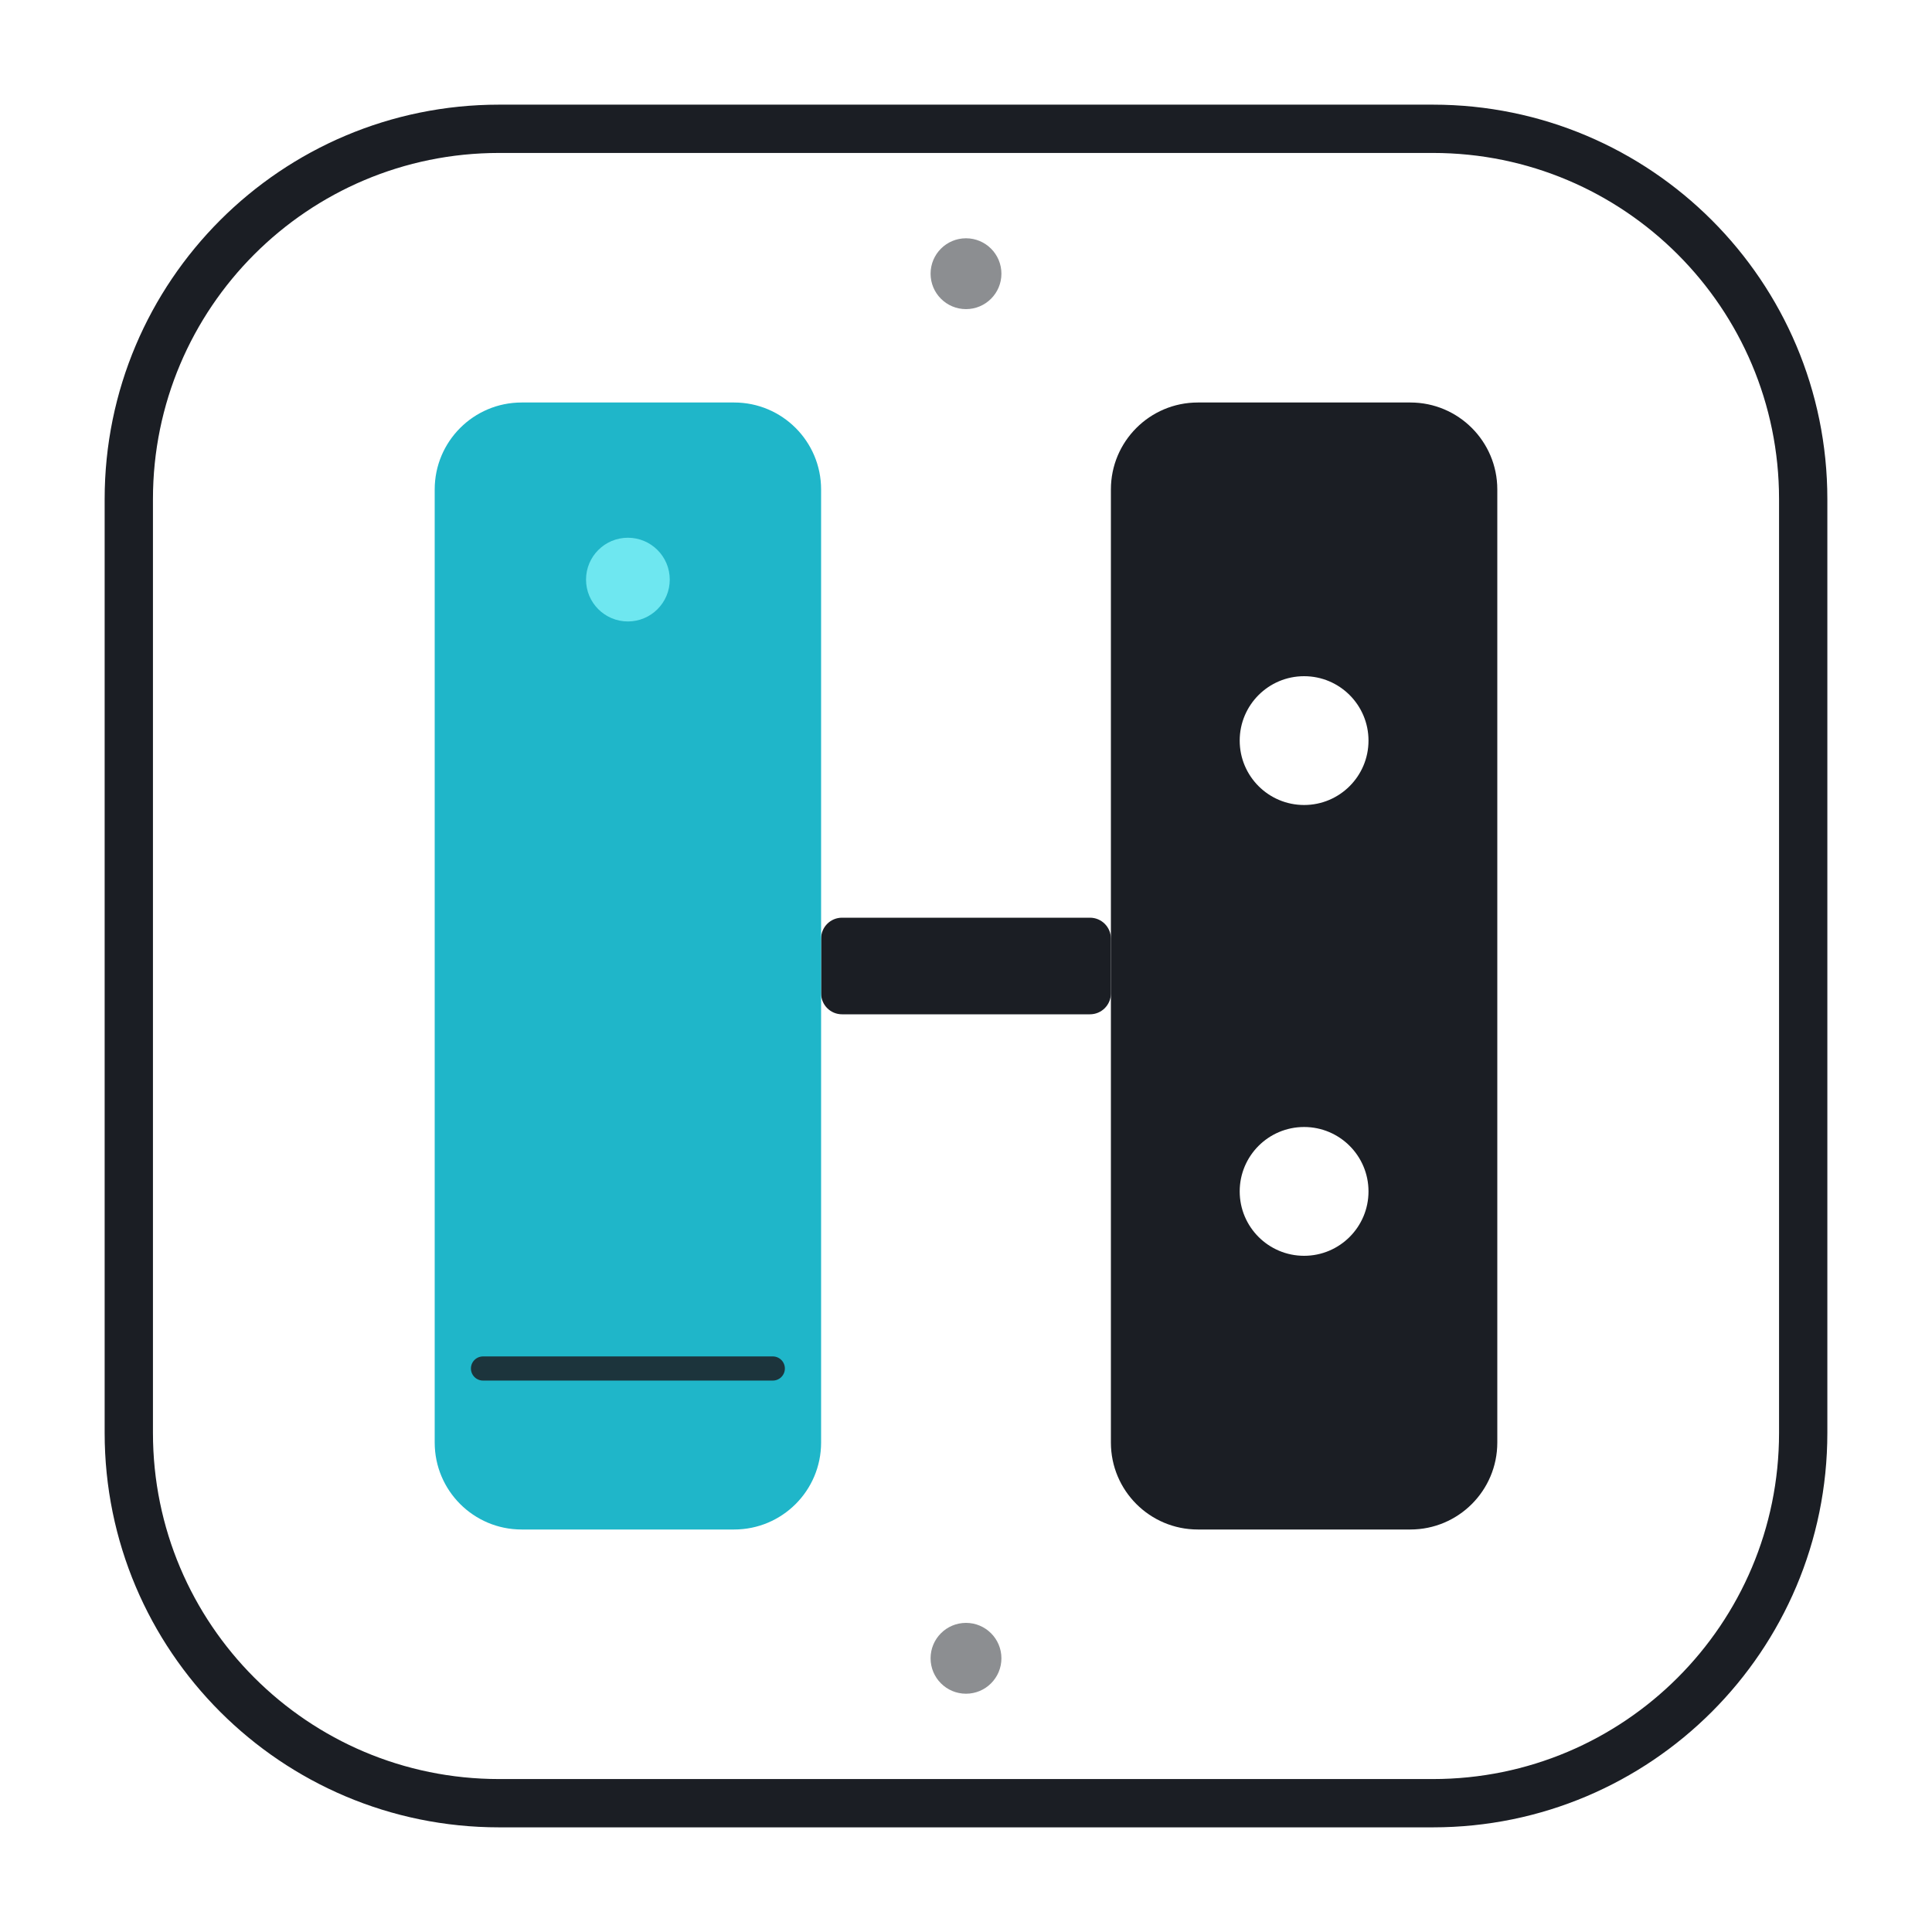
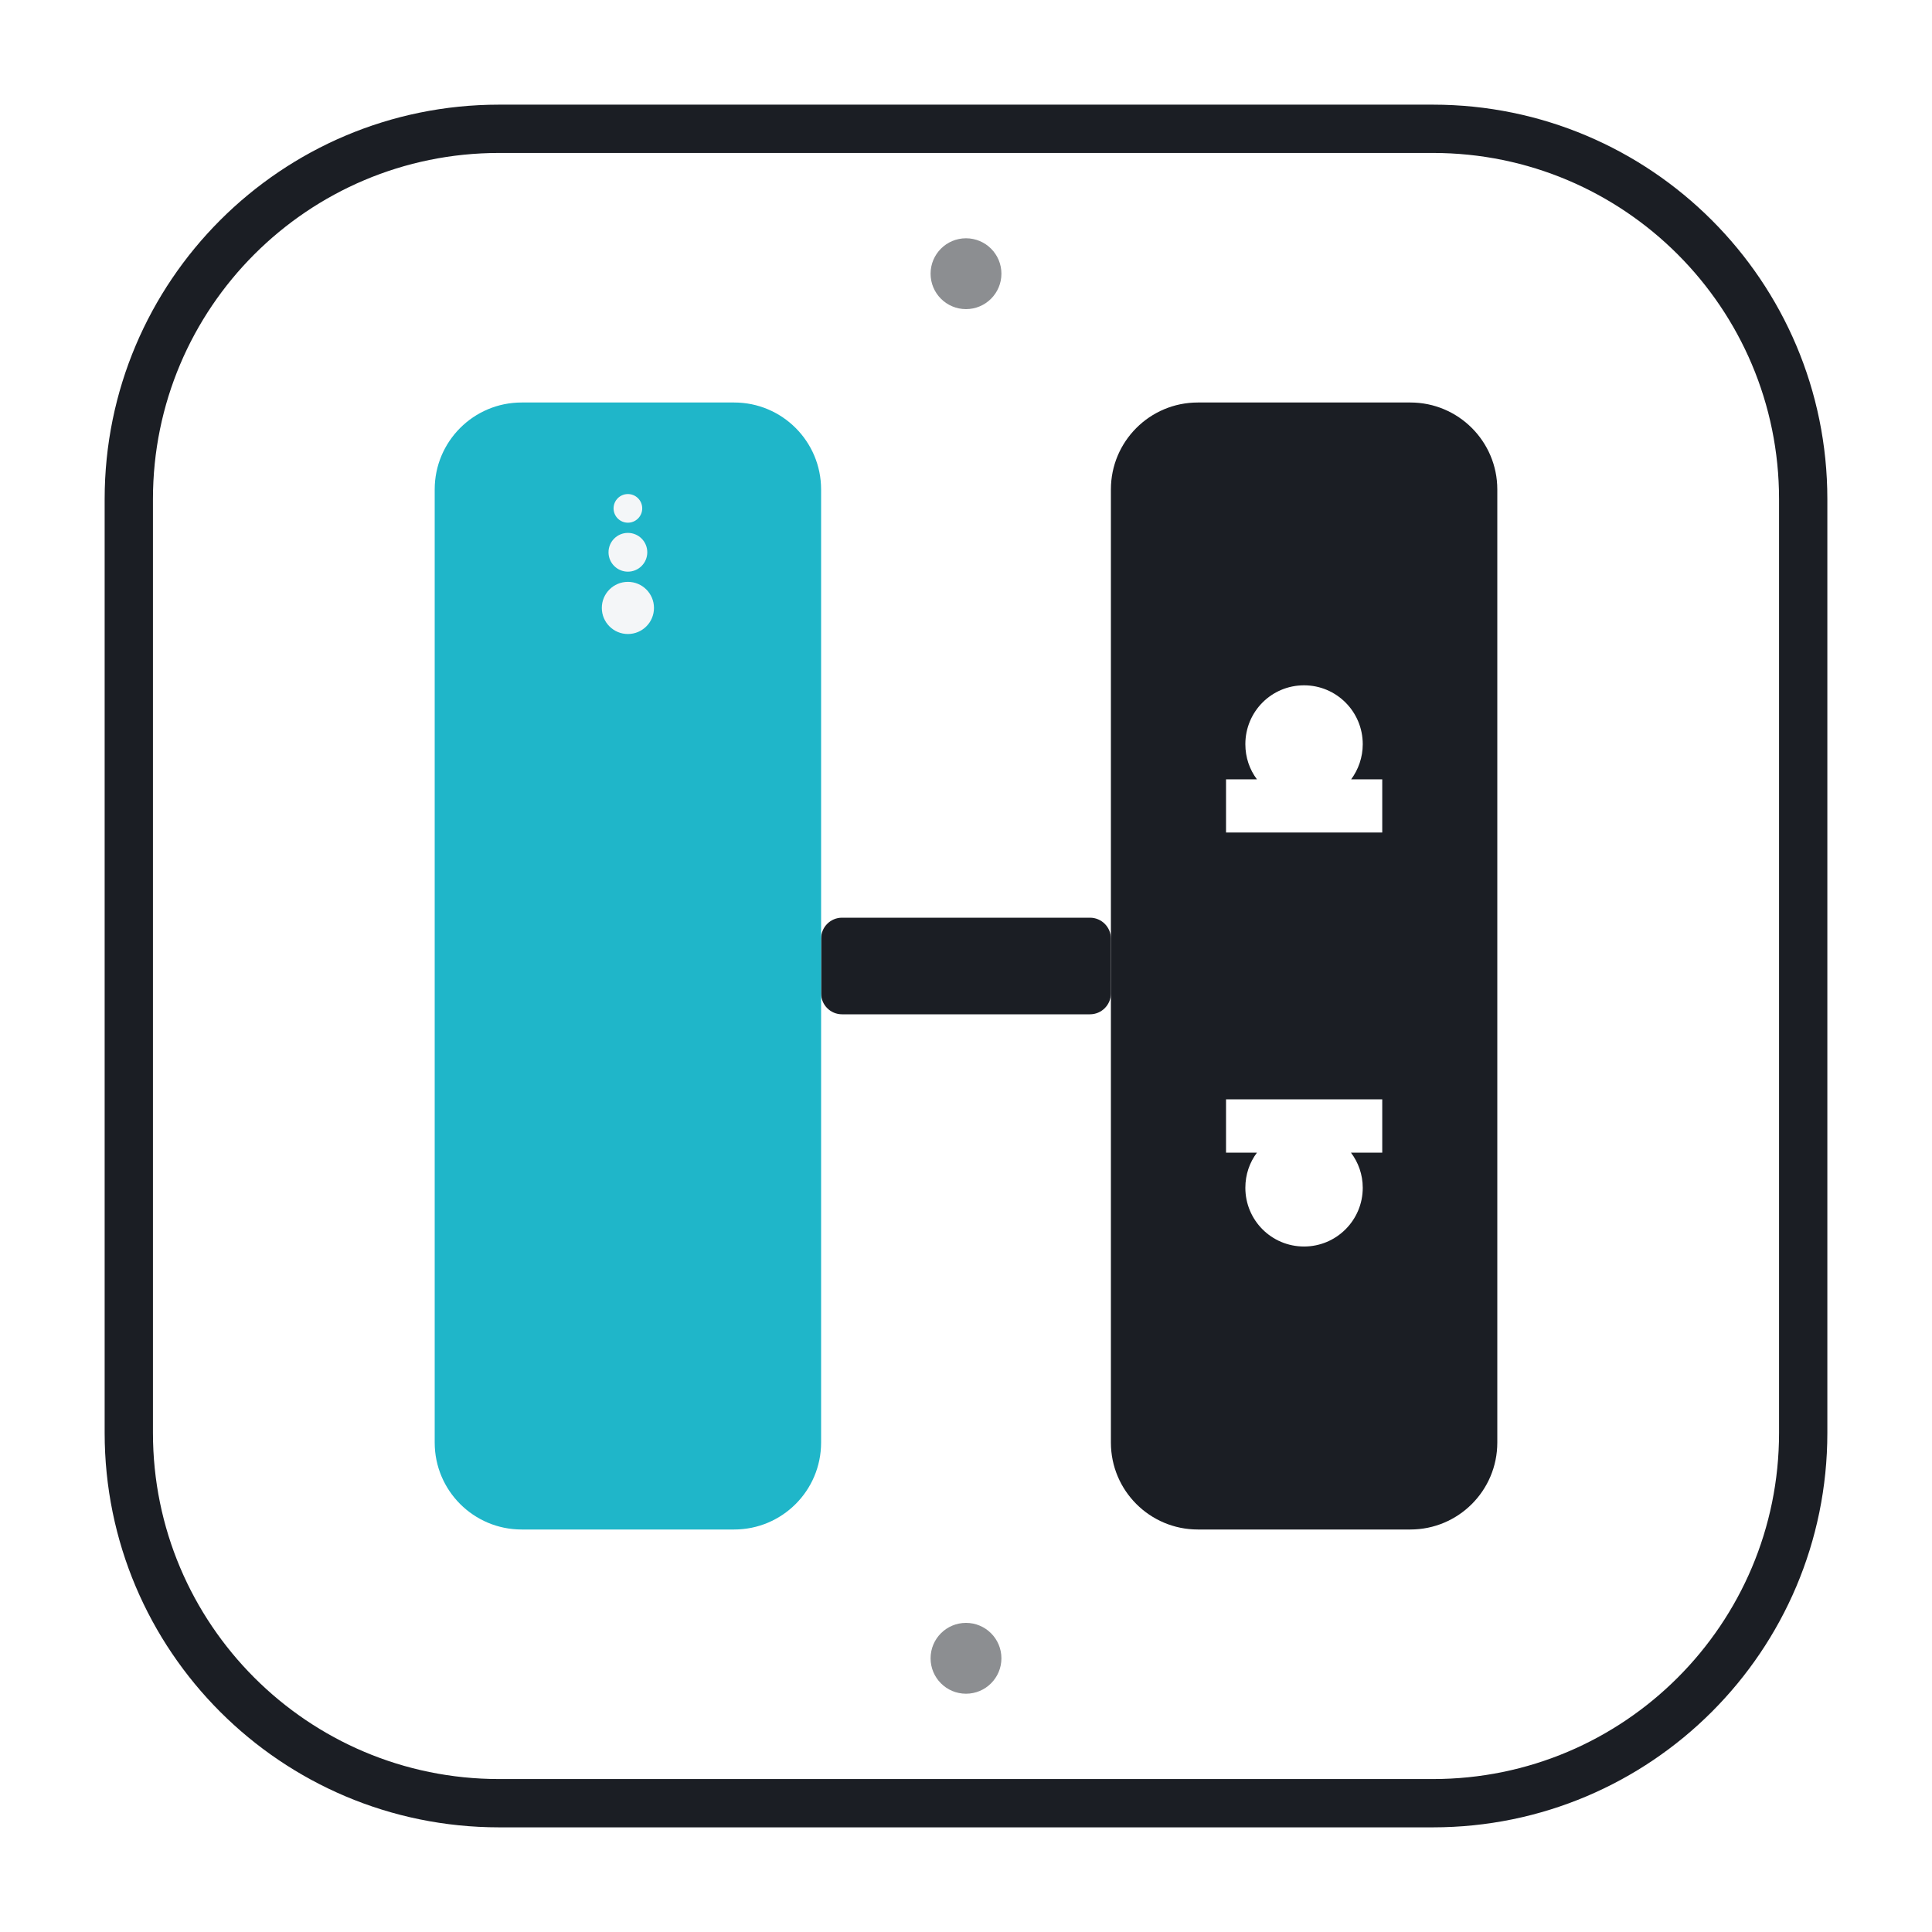
<svg xmlns="http://www.w3.org/2000/svg" viewBox="0 0 120 120" role="img" aria-labelledby="title">
  <rect x="8" y="8" width="104" height="104" rx="23" fill="none" stroke="#1B1E24" stroke-width="3" />
  <g fill="#1B1E24" fill-opacity=".5">
    <circle cx="60" cy="17" r="2.2" />
    <circle cx="60" cy="103" r="2.2" />
  </g>
  <rect x="51" y="57" width="18" height="6" rx="1.3" fill="#1B1E24" />
  <rect x="27" y="25" width="24" height="70" rx="5.4" fill="#1FB6C9" />
-   <path d="M30 85h18" stroke="#1B1E24" stroke-opacity=".85" stroke-width="1.5" stroke-linecap="round" />
-   <circle cx="39" cy="36" r="2.6" fill="#6EE7F0" />
-   <path fill="#1B1E24" fill-rule="evenodd" d="M74.4 25h13.2a5.4 5.4 0 0 1 5.4 5.4v59.2a5.4 5.4 0 0 1-5.4 5.4H74.4a5.4 5.4 0 0 1-5.4-5.4V30.4a5.4 5.4 0 0 1 5.4-5.4ZM85 46a4 4 0 1 0-8 0 4 4 0 1 0 8 0ZM85 74a4 4 0 1 0-8 0 4 4 0 1 0 8 0Z" />
+   <g fill="#F4F6F8">
+     <circle cx="39" cy="31.576" r="0.89" />
+     <circle cx="39" cy="34.303" r="1.204" />
+     <circle cx="39" cy="37.76" r="1.62" />
+   </g>
+   <path fill="#1B1E24" fill-rule="evenodd" d="M74.4 25h13.2a5.4 5.4 0 0 1 5.4 5.4v59.2a5.4 5.4 0 0 1-5.4 5.4H74.4a5.4 5.4 0 0 1-5.4-5.4V30.4a5.4 5.4 0 0 1 5.4-5.4ZM85.854 51.709L76.151 51.709L76.151 48.406L78.071 48.406C77.614 47.8 77.351 47.046 77.351 46.223C77.351 44.2 78.974 42.566 80.997 42.566C83.008 42.566 84.643 44.2 84.643 46.223C84.643 47.046 84.368 47.8 83.923 48.406L85.854 48.406ZM85.854 71.594L83.911 71.594C84.368 72.2 84.643 72.954 84.643 73.777C84.643 75.789 83.008 77.423 80.997 77.423C78.974 77.423 77.351 75.789 77.351 73.777C77.351 72.954 77.614 72.2 78.071 71.594L76.151 71.594L76.151 68.28L85.854 68.28Z" />
</svg>
